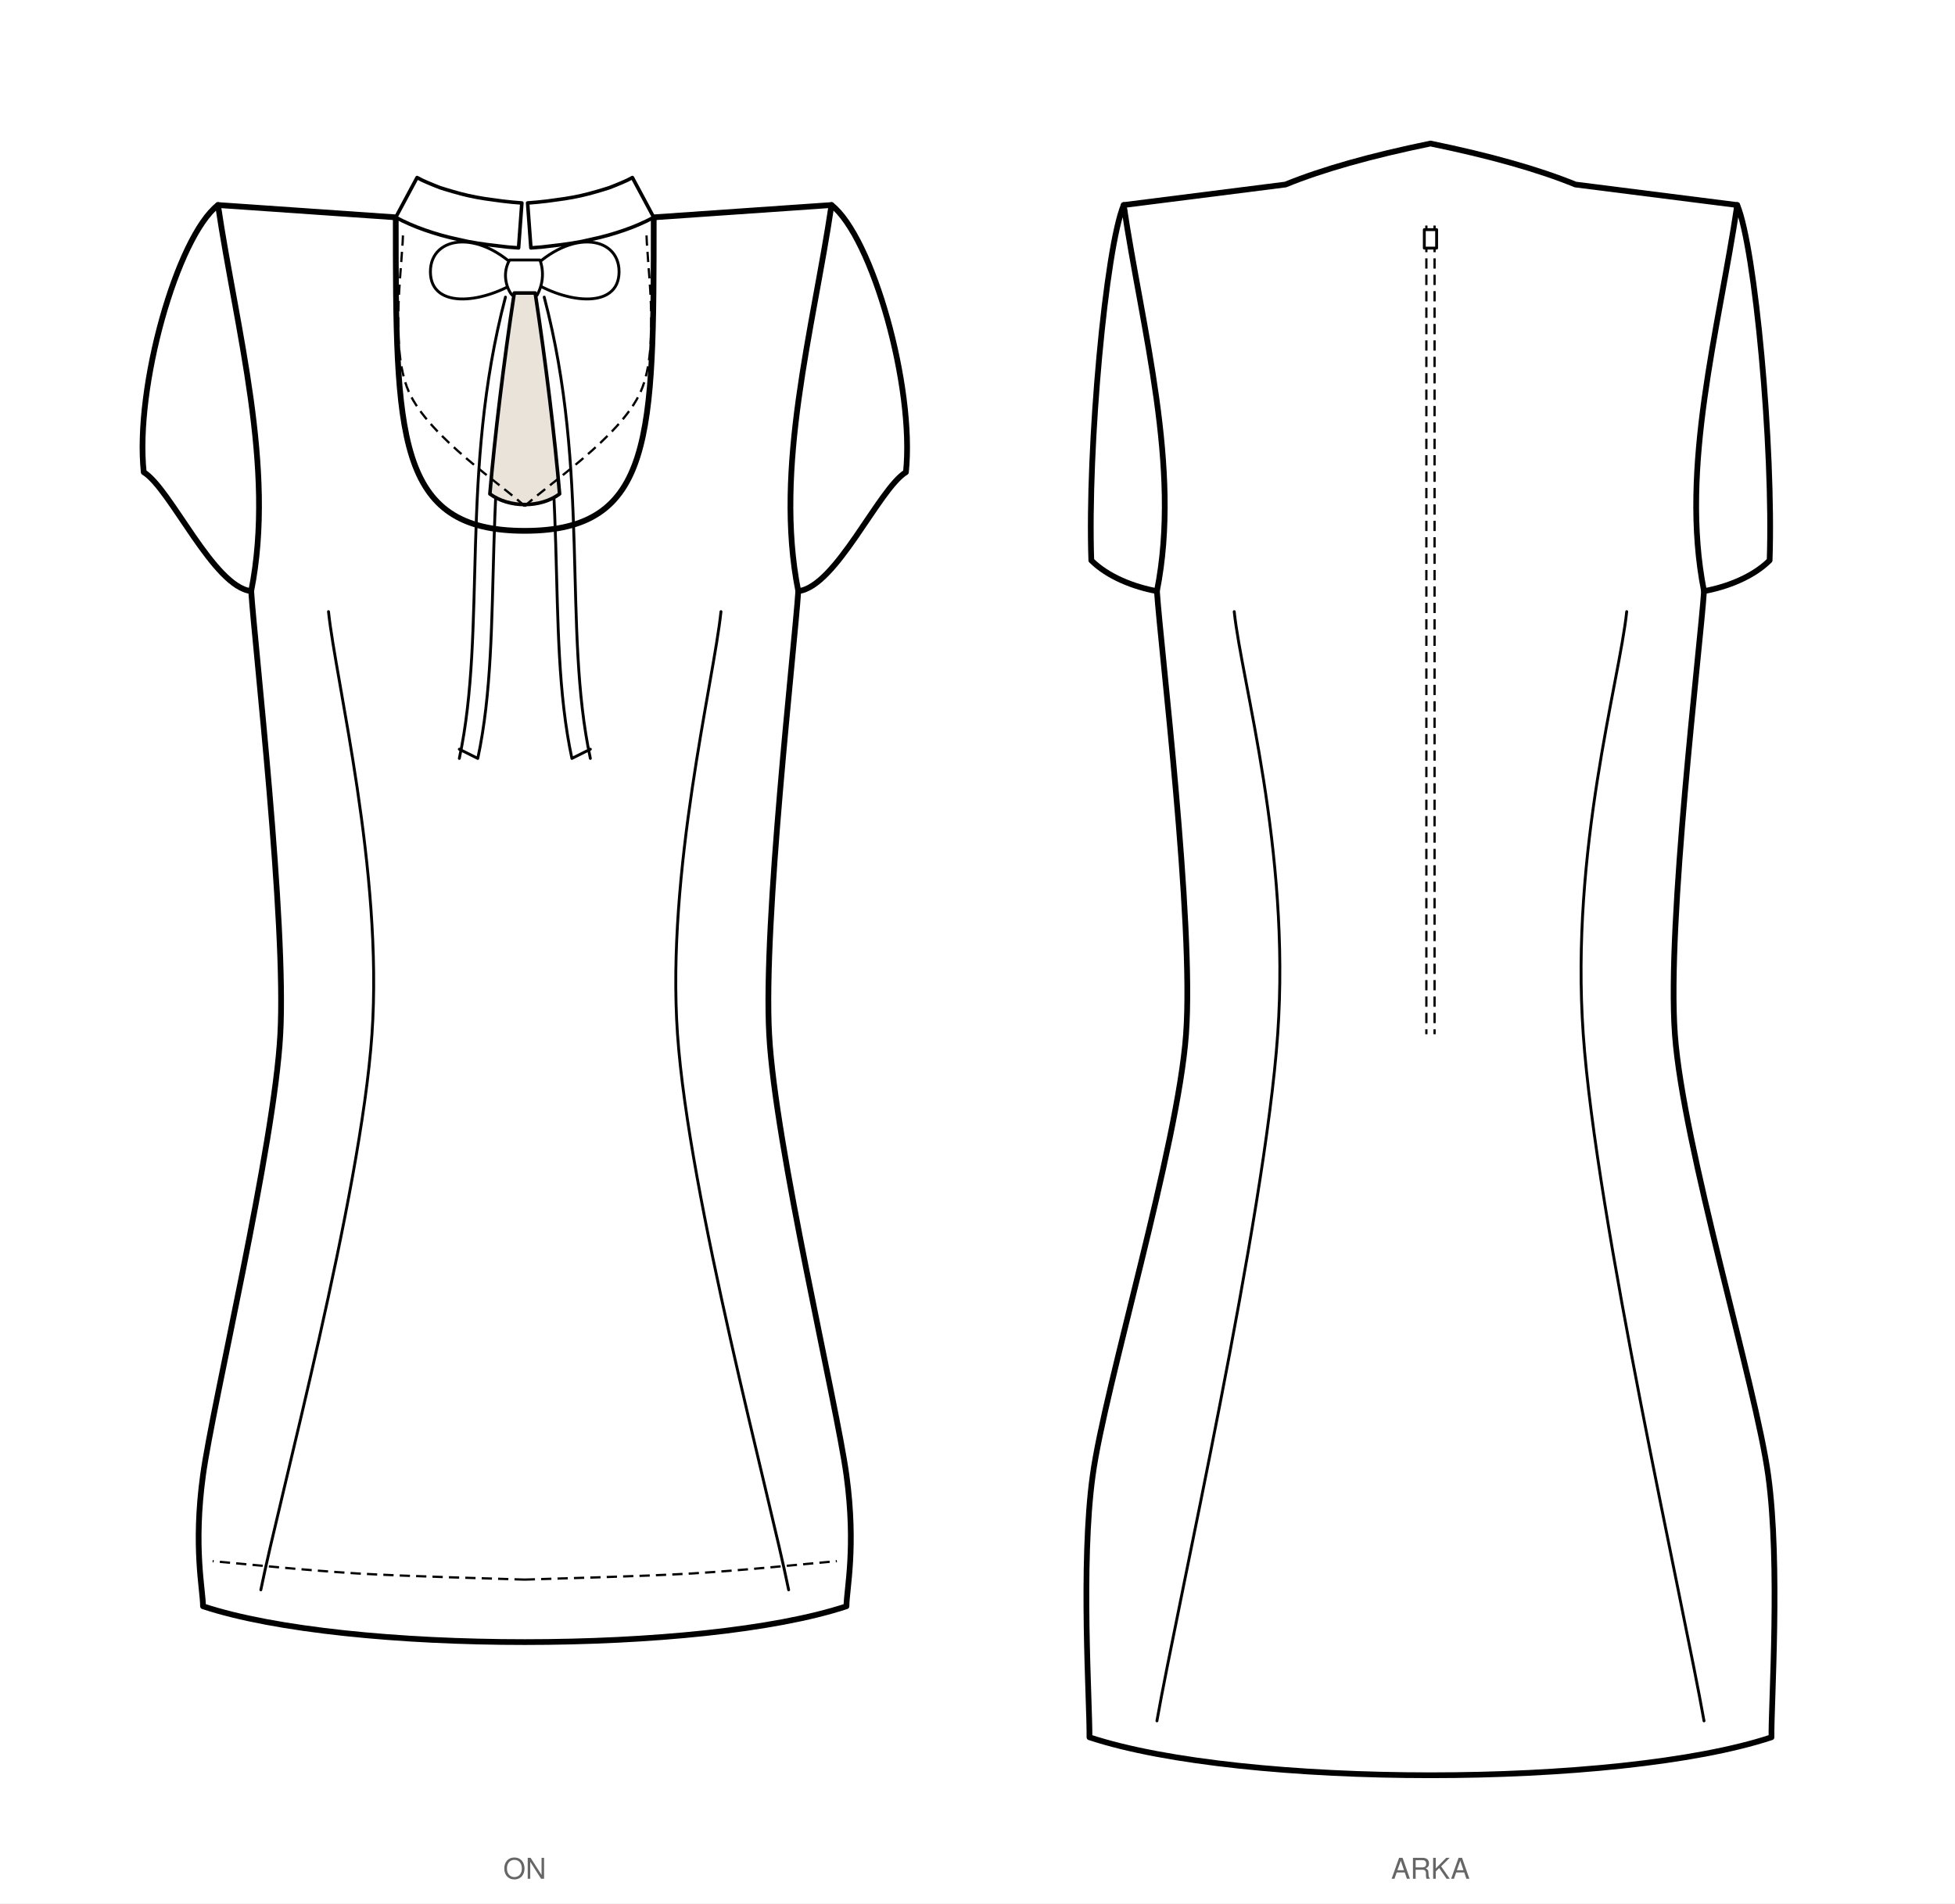
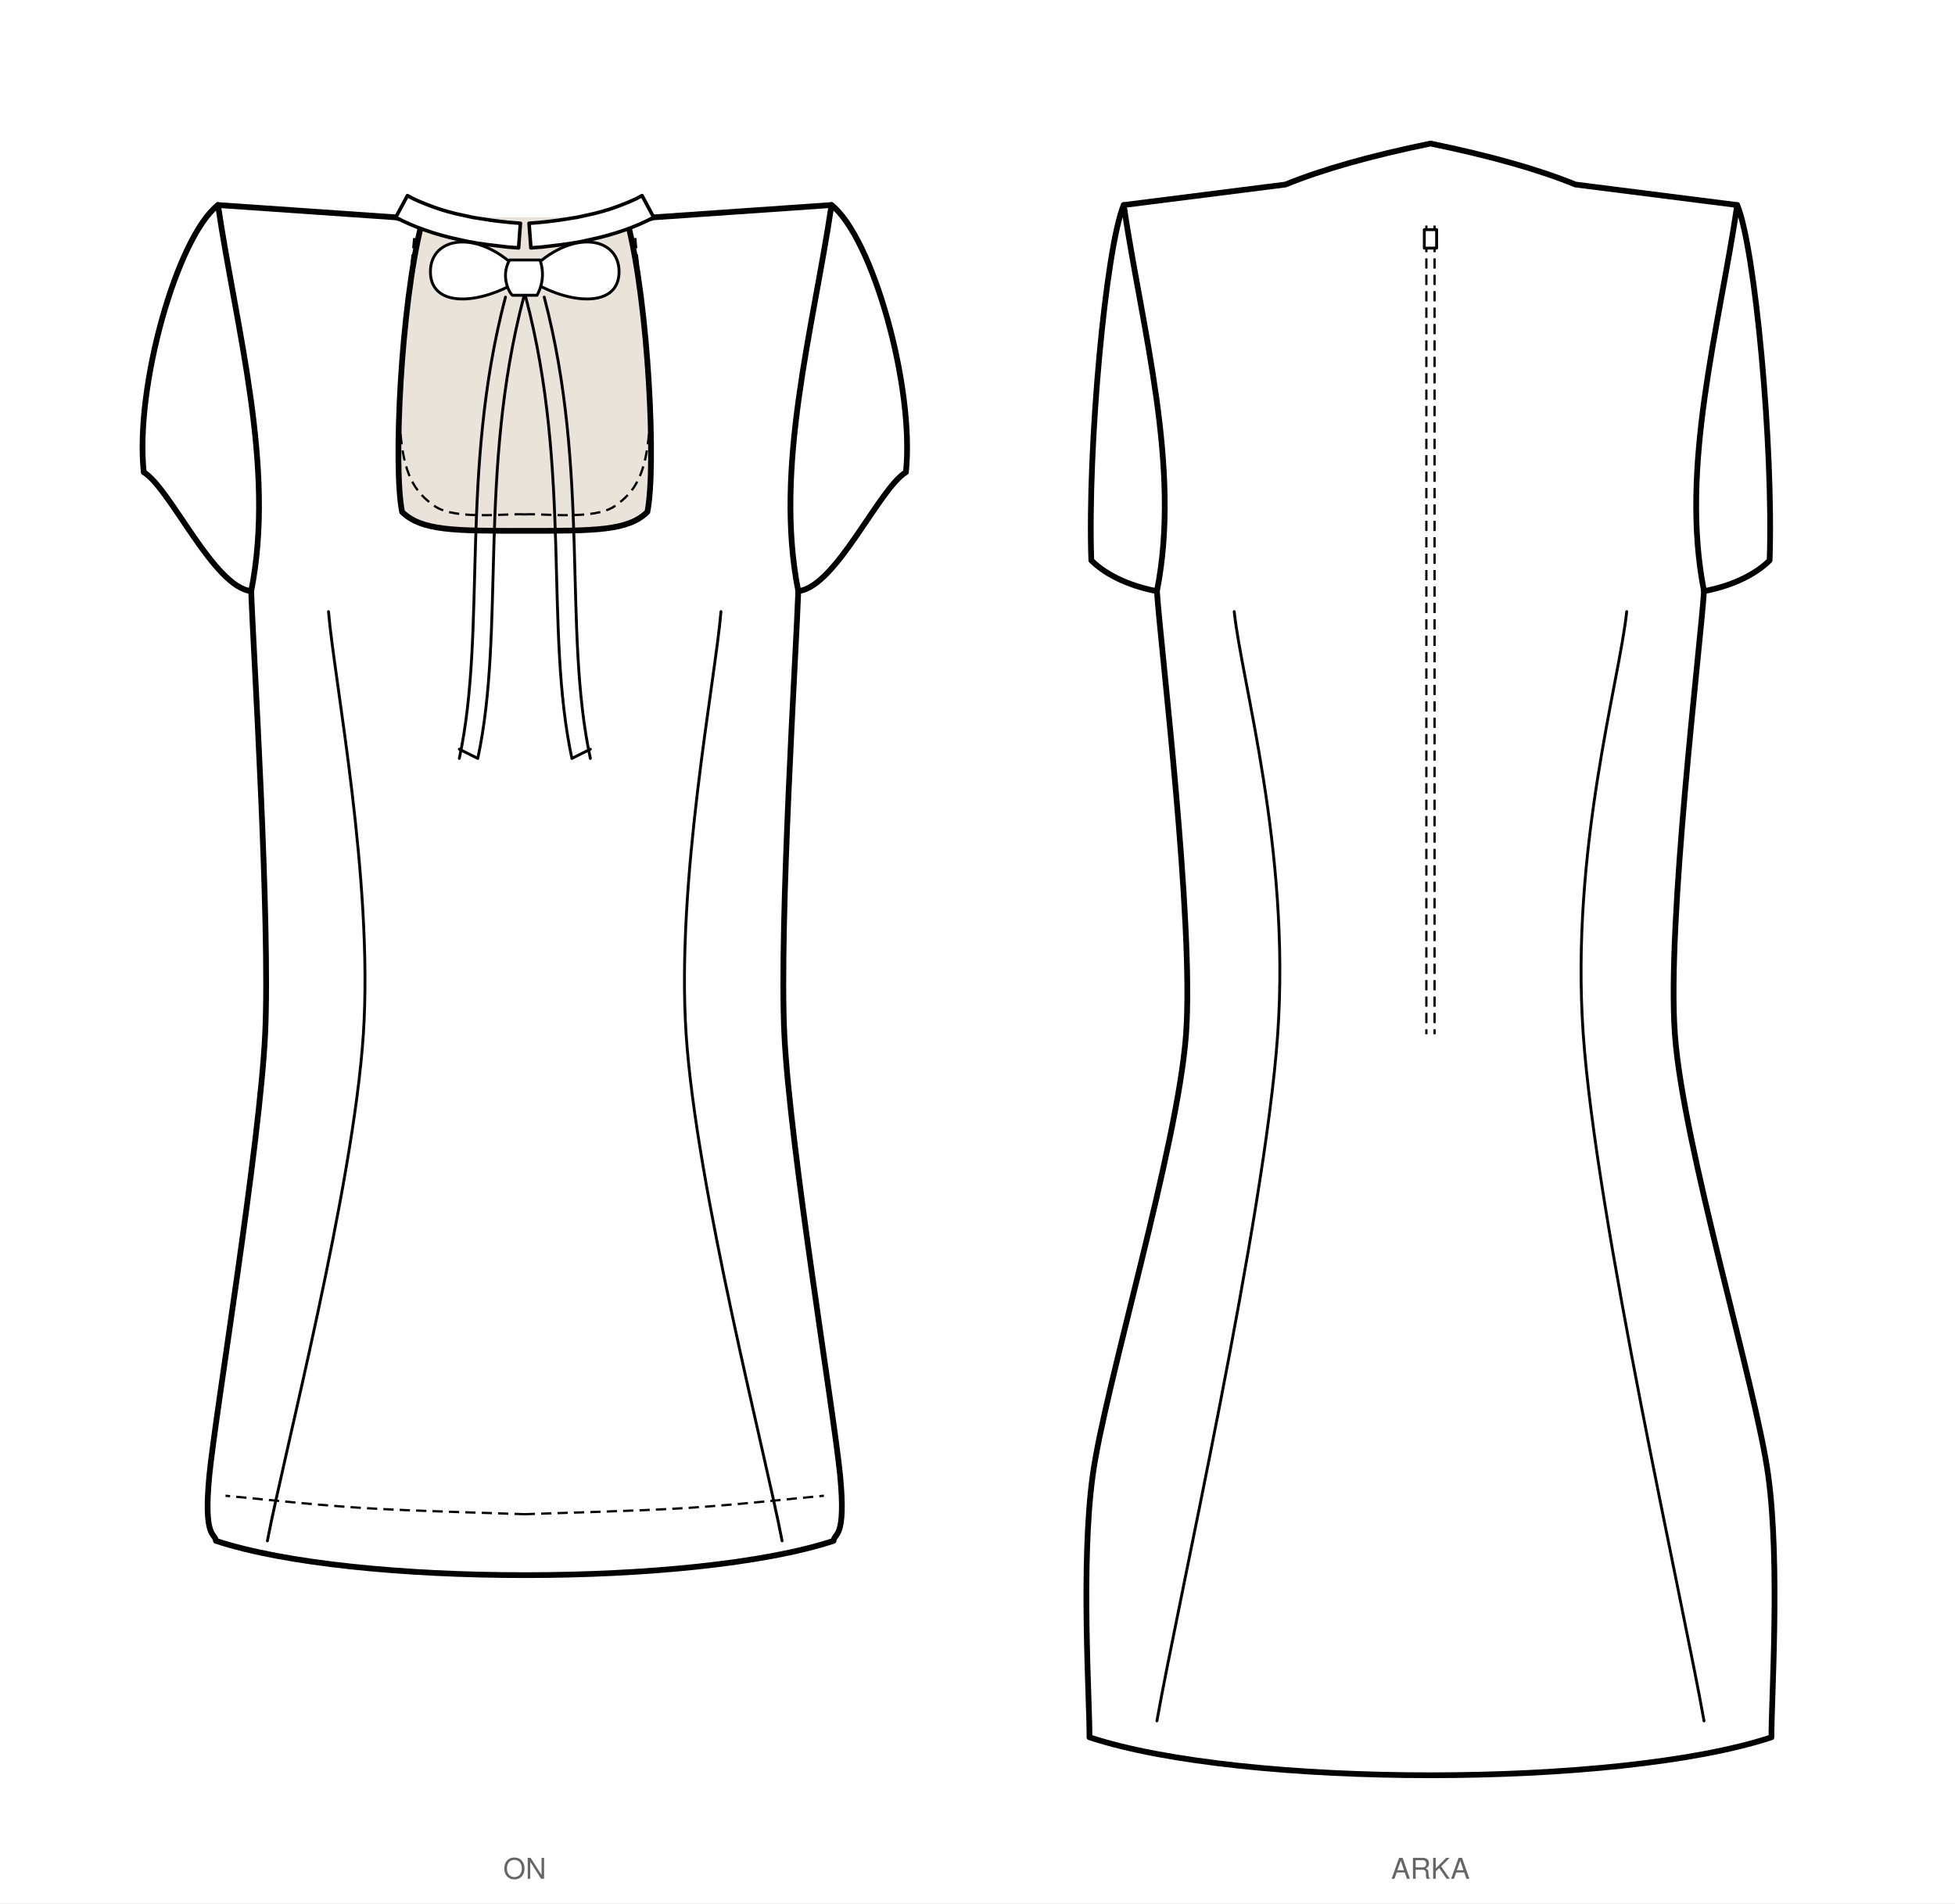
<svg xmlns="http://www.w3.org/2000/svg" viewBox="0 0 953.4 928.3" width="953.4mm" height="928.3mm" data-siluet="v1" data-kaynak="8966a923dc6435a486e2c2d478de082db27dd674b1f401feff889bd11e55f903">
  <rect width="953.4" height="928.3" fill="#fff" />
  <g transform="translate(255.9 90.0)" data-gorunum="on">
-     <path d="M 0.0 168.9 C 62.9 168.9 62.9 123.0 62.9 16.0 L 62.9 16.0 L 149.6 10.0 L 133.4 198.3 C 131.6 225.7 116.2 359.8 119.2 414.4 C 122.1 469.0 152.1 594.2 156.9 629.5 C 161.7 664.8 156.9 685.3 156.9 693.4 C 86.3 716.7 -86.3 716.7 -156.9 693.4 C -156.9 685.3 -161.7 664.8 -156.9 629.5 C -152.1 594.2 -122.1 469.0 -119.2 414.4 C -116.2 359.8 -131.6 225.7 -133.4 198.3 L -149.6 10.0 L -62.9 16.0 L -62.9 16.0 C -62.9 123.0 -62.9 168.9 0.0 168.9 Z" fill="#fff" stroke="#000" stroke-width="2.8" stroke-linejoin="round" stroke-linecap="round" />
+     <path d="M 0.0 168.9 C 34.6 168.9 50.3 168.9 59.8 159.7 C 64.2 138.3 60.4 58.8 50.3 19.1 L 62.9 16.0 L -62.9 16.0 L -50.3 19.1 C -60.4 58.8 -64.2 138.3 -59.8 159.7 C -50.3 168.9 -34.6 168.9 0.0 168.9 Z" fill="#e9e3da" stroke="none" />
+     <path d="M 0.0 168.9 C 34.6 168.9 50.3 168.9 59.8 159.7 C 64.2 138.3 60.4 58.8 50.3 19.1 L 62.9 16.0 L 149.6 10.0 L 133.4 198.3 C 132.5 225.7 124.0 359.8 126.6 414.4 C 129.2 469.0 150.7 598.2 153.8 629.5 C 156.8 660.8 151.0 657.4 150.6 661.5 C 82.8 683.8 -82.8 683.8 -150.6 661.5 C -151.0 657.4 -156.8 660.8 -153.8 629.5 C -150.7 598.2 -129.2 469.0 -126.6 414.4 C -124.0 359.8 -132.5 225.7 -133.4 198.3 L -149.6 10.0 L -62.9 16.0 L -50.3 19.1 C -60.4 58.8 -64.2 138.3 -59.8 159.7 C -50.3 168.9 -34.6 168.9 0.0 168.9 Z" fill="#fff" stroke="#000" stroke-width="2.8" stroke-linejoin="round" stroke-linecap="round" />
    <path d="M 149.6 10.0 C 169.5 25.6 190.2 98.6 185.9 140.3 C 172.7 148.3 151.8 196.3 133.4 198.3 C 121.4 138.0 140.7 70.3 149.6 10.0 Z" fill="#fff" stroke="#000" stroke-width="2.8" stroke-linejoin="round" stroke-linecap="round" />
    <path d="M -149.6 10.0 C -169.5 25.6 -190.2 98.6 -185.8 140.3 C -172.7 148.3 -151.8 196.3 -133.4 198.3 C -121.4 138.0 -140.7 70.3 -149.6 10.0 Z" fill="#fff" stroke="#000" stroke-width="2.8" stroke-linejoin="round" stroke-linecap="round" />
-     <path d="M 95.7 208.3 C 92.1 242.7 69.0 334.9 74.5 414.4 C 80.0 493.9 119.6 640.2 128.7 685.4" fill="none" stroke="#000" stroke-width="1.4" stroke-linecap="round" />
-     <path d="M -95.7 208.3 C -92.1 242.7 -69.0 334.9 -74.5 414.4 C -80.0 493.9 -119.6 640.2 -128.7 685.4" fill="none" stroke="#000" stroke-width="1.4" stroke-linecap="round" />
-     <path d="M 3.0 30.9 L 8.2 30.5 L 13.3 29.9 L 18.3 29.3 L 23.1 28.6 L 27.7 27.8 L 32.2 26.8 L 36.6 25.8 L 40.8 24.7 L 44.8 23.5 L 48.7 22.2 L 52.5 20.8 L 56.1 19.3 L 59.6 17.7 L 62.9 16.0 L 52.5 -3.4 L 50.0 -2.1 L 47.3 -0.9 L 44.4 0.3 L 41.4 1.5 L 38.2 2.5 L 34.8 3.5 L 31.2 4.5 L 27.5 5.4 L 23.6 6.2 L 19.5 6.9 L 15.2 7.5 L 10.8 8.1 L 6.2 8.6 L 1.4 9.0 Z" fill="#fff" stroke="#000" stroke-width="1.736" stroke-linejoin="round" stroke-linecap="round" />
-     <path d="M -3.0 30.9 L -8.2 30.5 L -13.3 29.9 L -18.3 29.3 L -23.1 28.6 L -27.7 27.8 L -32.2 26.8 L -36.6 25.8 L -40.8 24.7 L -44.8 23.5 L -48.7 22.2 L -52.5 20.8 L -56.1 19.3 L -59.6 17.7 L -62.9 16.0 L -52.5 -3.4 L -50.0 -2.1 L -47.3 -0.9 L -44.4 0.3 L -41.4 1.5 L -38.2 2.5 L -34.8 3.5 L -31.2 4.5 L -27.5 5.4 L -23.6 6.2 L -19.5 6.9 L -15.2 7.5 L -10.8 8.1 L -6.2 8.6 L -1.4 9.0 Z" fill="#fff" stroke="#000" stroke-width="1.736" stroke-linejoin="round" stroke-linecap="round" />
+     <path d="M 95.7 208.3 C 92.8 242.7 73.8 338.9 78.7 414.4 C 83.7 489.9 117.7 620.3 125.5 661.5" fill="none" stroke="#000" stroke-width="1.4" stroke-linecap="round" />
+     <path d="M -95.7 208.3 C -92.8 242.7 -73.8 338.9 -78.7 414.4 C -83.7 489.9 -117.7 620.3 -125.5 661.5" fill="none" stroke="#000" stroke-width="1.4" stroke-linecap="round" />
+     <path d="M 3.0 30.9 L 8.2 30.5 L 13.3 29.9 L 18.3 29.3 L 23.1 28.6 L 27.7 27.8 L 32.2 26.8 L 36.6 25.8 L 40.8 24.7 L 44.8 23.5 L 48.7 22.2 L 52.5 20.8 L 56.1 19.3 L 59.6 17.7 L 62.9 16.0 L 57.2 5.4 L 54.4 6.9 L 51.3 8.3 L 48.1 9.6 L 44.7 10.9 L 41.2 12.1 L 37.5 13.2 L 33.7 14.2 L 29.6 15.1 L 25.5 16.0 L 21.1 16.7 L 16.6 17.4 L 11.9 18.0 L 7.1 18.5 L 2.1 18.9 Z" fill="#fff" stroke="#000" stroke-width="1.736" stroke-linejoin="round" stroke-linecap="round" />
+     <path d="M -3.0 30.9 L -8.2 30.5 L -13.3 29.9 L -18.3 29.3 L -23.1 28.6 L -27.7 27.8 L -32.2 26.8 L -36.6 25.8 L -40.8 24.7 L -44.8 23.5 L -48.7 22.2 L -52.5 20.8 L -56.1 19.3 L -59.6 17.7 L -62.9 16.0 L -57.2 5.4 L -54.4 6.9 L -51.3 8.3 L -48.1 9.6 L -44.7 10.9 L -41.2 12.1 L -37.5 13.2 L -33.7 14.2 L -29.6 15.1 L -25.5 16.0 L -21.1 16.7 L -16.6 17.4 L -11.9 18.0 L -7.1 18.5 L -2.1 18.9 Z" fill="#fff" stroke="#000" stroke-width="1.736" stroke-linejoin="round" stroke-linecap="round" />
    <path d="M 0.0 44.9 C -20.7 21.0 -46.0 24.6 -46.0 42.5 C -46.0 61.6 -18.4 58.1 0.0 44.9 Z M 0.0 44.9 C 20.7 21.0 46.0 24.6 46.0 42.5 C 46.0 61.6 18.4 58.1 0.0 44.9 Z" fill="#fff" stroke="#000" stroke-width="1.4" stroke-linecap="round" stroke-linejoin="round" />
    <path d="M -7.4 36.8 C -12.0 44.9 -7.4 53.0 -6.0 54.0 L 6.0 54.0 C 11.0 44.9 7.4 36.8 7.4 36.8 Z" fill="#fff" stroke="#000" stroke-width="1.4" stroke-linecap="round" stroke-linejoin="round" />
    <path d="M -0.5 54.9 C -22.9 140.4 -9.4 216.9 -22.9 279.9 M -9.4 54.9 C -31.9 140.4 -18.4 216.9 -31.9 279.9 M -22.9 279.9 L -31.9 275.4 M 0.5 54.9 C 23.0 140.4 9.5 216.9 23.0 279.9 M 9.5 54.9 C 32.0 140.4 18.5 216.9 32.0 279.9 M 23.0 279.9 L 32.0 275.4" fill="none" stroke="#000" stroke-width="1.4" stroke-linecap="round" stroke-linejoin="round" />
-     <path d="M 5.1 52.9 C 10.2 86.2 14.7 123.5 17.0 150.9 C 7.7 157.8 -7.6 157.8 -17.0 150.9 C -14.7 123.5 -10.2 86.2 -5.1 52.9 Z" fill="#e9e3da" stroke="#000" stroke-width="1.736" stroke-linejoin="round" stroke-linecap="round" />
-     <path d="M 0.0 156.9 C 9.4 147.6 46.7 123.4 56.6 100.9 C 66.5 78.4 58.9 35.2 59.4 22.0" fill="none" stroke="#000" stroke-width="1.1" stroke-dasharray="5,3" />
-     <path d="M 0.0 156.9 C -9.4 147.6 -46.7 123.4 -56.6 100.9 C -66.5 78.4 -58.9 35.2 -59.4 22.0" fill="none" stroke="#000" stroke-width="1.1" stroke-dasharray="5,3" />
-     <path d="M 0.0 680.4 C 13.6 679.9 56.2 678.9 81.6 677.4 C 107.0 675.9 140.4 672.4 152.2 671.4" fill="none" stroke="#000" stroke-width="1.1" stroke-dasharray="5,3" />
-     <path d="M 0.0 680.4 C -13.6 679.9 -56.2 678.9 -81.6 677.4 C -107.0 675.9 -140.4 672.4 -152.2 671.4" fill="none" stroke="#000" stroke-width="1.1" stroke-dasharray="5,3" />
+     <path d="M 0.0 160.9 C 7.3 160.2 33.7 163.9 43.8 156.9 C 54.0 149.9 59.2 141.1 60.8 118.9 C 62.5 96.8 54.9 39.8 53.7 24.0" fill="none" stroke="#000" stroke-width="1.1" stroke-dasharray="5,3" />
+     <path d="M 0.0 160.9 C -7.3 160.2 -33.7 163.9 -43.8 156.9 C -54.0 149.9 -59.2 141.1 -60.8 118.9 C -62.5 96.8 -54.9 39.8 -53.7 24.0" fill="none" stroke="#000" stroke-width="1.1" stroke-dasharray="5,3" />
+     <path d="M 0.0 648.5 C 13.1 648.0 54.1 647.0 78.5 645.5 C 102.8 644.0 134.7 640.5 145.9 639.5" fill="none" stroke="#000" stroke-width="1.1" stroke-dasharray="5,3" />
+     <path d="M 0.0 648.5 C -13.1 648.0 -54.1 647.0 -78.4 645.5 C -102.8 644.0 -134.7 640.5 -145.9 639.5" fill="none" stroke="#000" stroke-width="1.1" stroke-dasharray="5,3" />
  </g>
  <text x="255.9" y="916.3" font-family="Helvetica, Arial, sans-serif" font-size="14" text-anchor="middle" fill="#666">ON</text>
  <g transform="translate(697.6 90.0)" data-gorunum="arka">
    <path d="M 0.0 -20.0 Q 43.8 -11.0 70.7 0.0 L 149.6 10.0 L 133.4 198.3 C 131.6 225.7 115.2 359.8 119.2 414.4 C 123.1 469.0 158.8 586.1 164.7 629.5 C 170.7 672.9 166.1 741.1 166.3 757.3 C 91.5 782.0 -91.5 782.0 -166.3 757.3 C -166.1 741.1 -170.7 672.9 -164.7 629.5 C -158.8 586.1 -123.1 469.0 -119.2 414.4 C -115.2 359.8 -131.6 225.7 -133.4 198.3 L -149.6 10.0 L -70.7 0.0 Q -43.8 -11.0 0.0 -20.0 Z" fill="#fff" stroke="#000" stroke-width="2.8" stroke-linejoin="round" stroke-linecap="round" />
    <path d="M 149.6 10.0 C 158.3 30.8 167.3 127.8 165.4 183.3 C 157.4 191.3 144.6 196.3 133.4 198.3 C 121.4 138.0 140.7 70.3 149.6 10.0 Z" fill="#fff" stroke="#000" stroke-width="2.8" stroke-linejoin="round" stroke-linecap="round" />
    <path d="M -149.6 10.0 C -158.3 30.8 -167.3 127.8 -165.4 183.3 C -157.4 191.3 -144.6 196.3 -133.4 198.3 C -121.4 138.0 -140.7 70.3 -149.6 10.0 Z" fill="#fff" stroke="#000" stroke-width="2.8" stroke-linejoin="round" stroke-linecap="round" />
    <path d="M -2.0 20.0 L -2.0 414.4 M 2.0 20.0 L 2.0 414.4" fill="none" stroke="#000" stroke-width="1.1" stroke-dasharray="5,3" />
    <rect x="-3.0" y="22.0" width="6" height="9" fill="#fff" stroke="#000" stroke-width="1.4" stroke-linecap="round" stroke-linejoin="round" />
    <path d="M 95.7 208.3 C 92.1 242.7 68.2 324.2 74.5 414.4 C 80.8 504.6 123.6 693.5 133.4 749.3" fill="none" stroke="#000" stroke-width="1.4" stroke-linecap="round" />
    <path d="M -95.7 208.3 C -92.1 242.7 -68.2 324.2 -74.5 414.4 C -80.8 504.6 -123.6 693.5 -133.4 749.3" fill="none" stroke="#000" stroke-width="1.4" stroke-linecap="round" />
  </g>
  <text x="697.6" y="916.3" font-family="Helvetica, Arial, sans-serif" font-size="14" text-anchor="middle" fill="#666">ARKA</text>
</svg>
